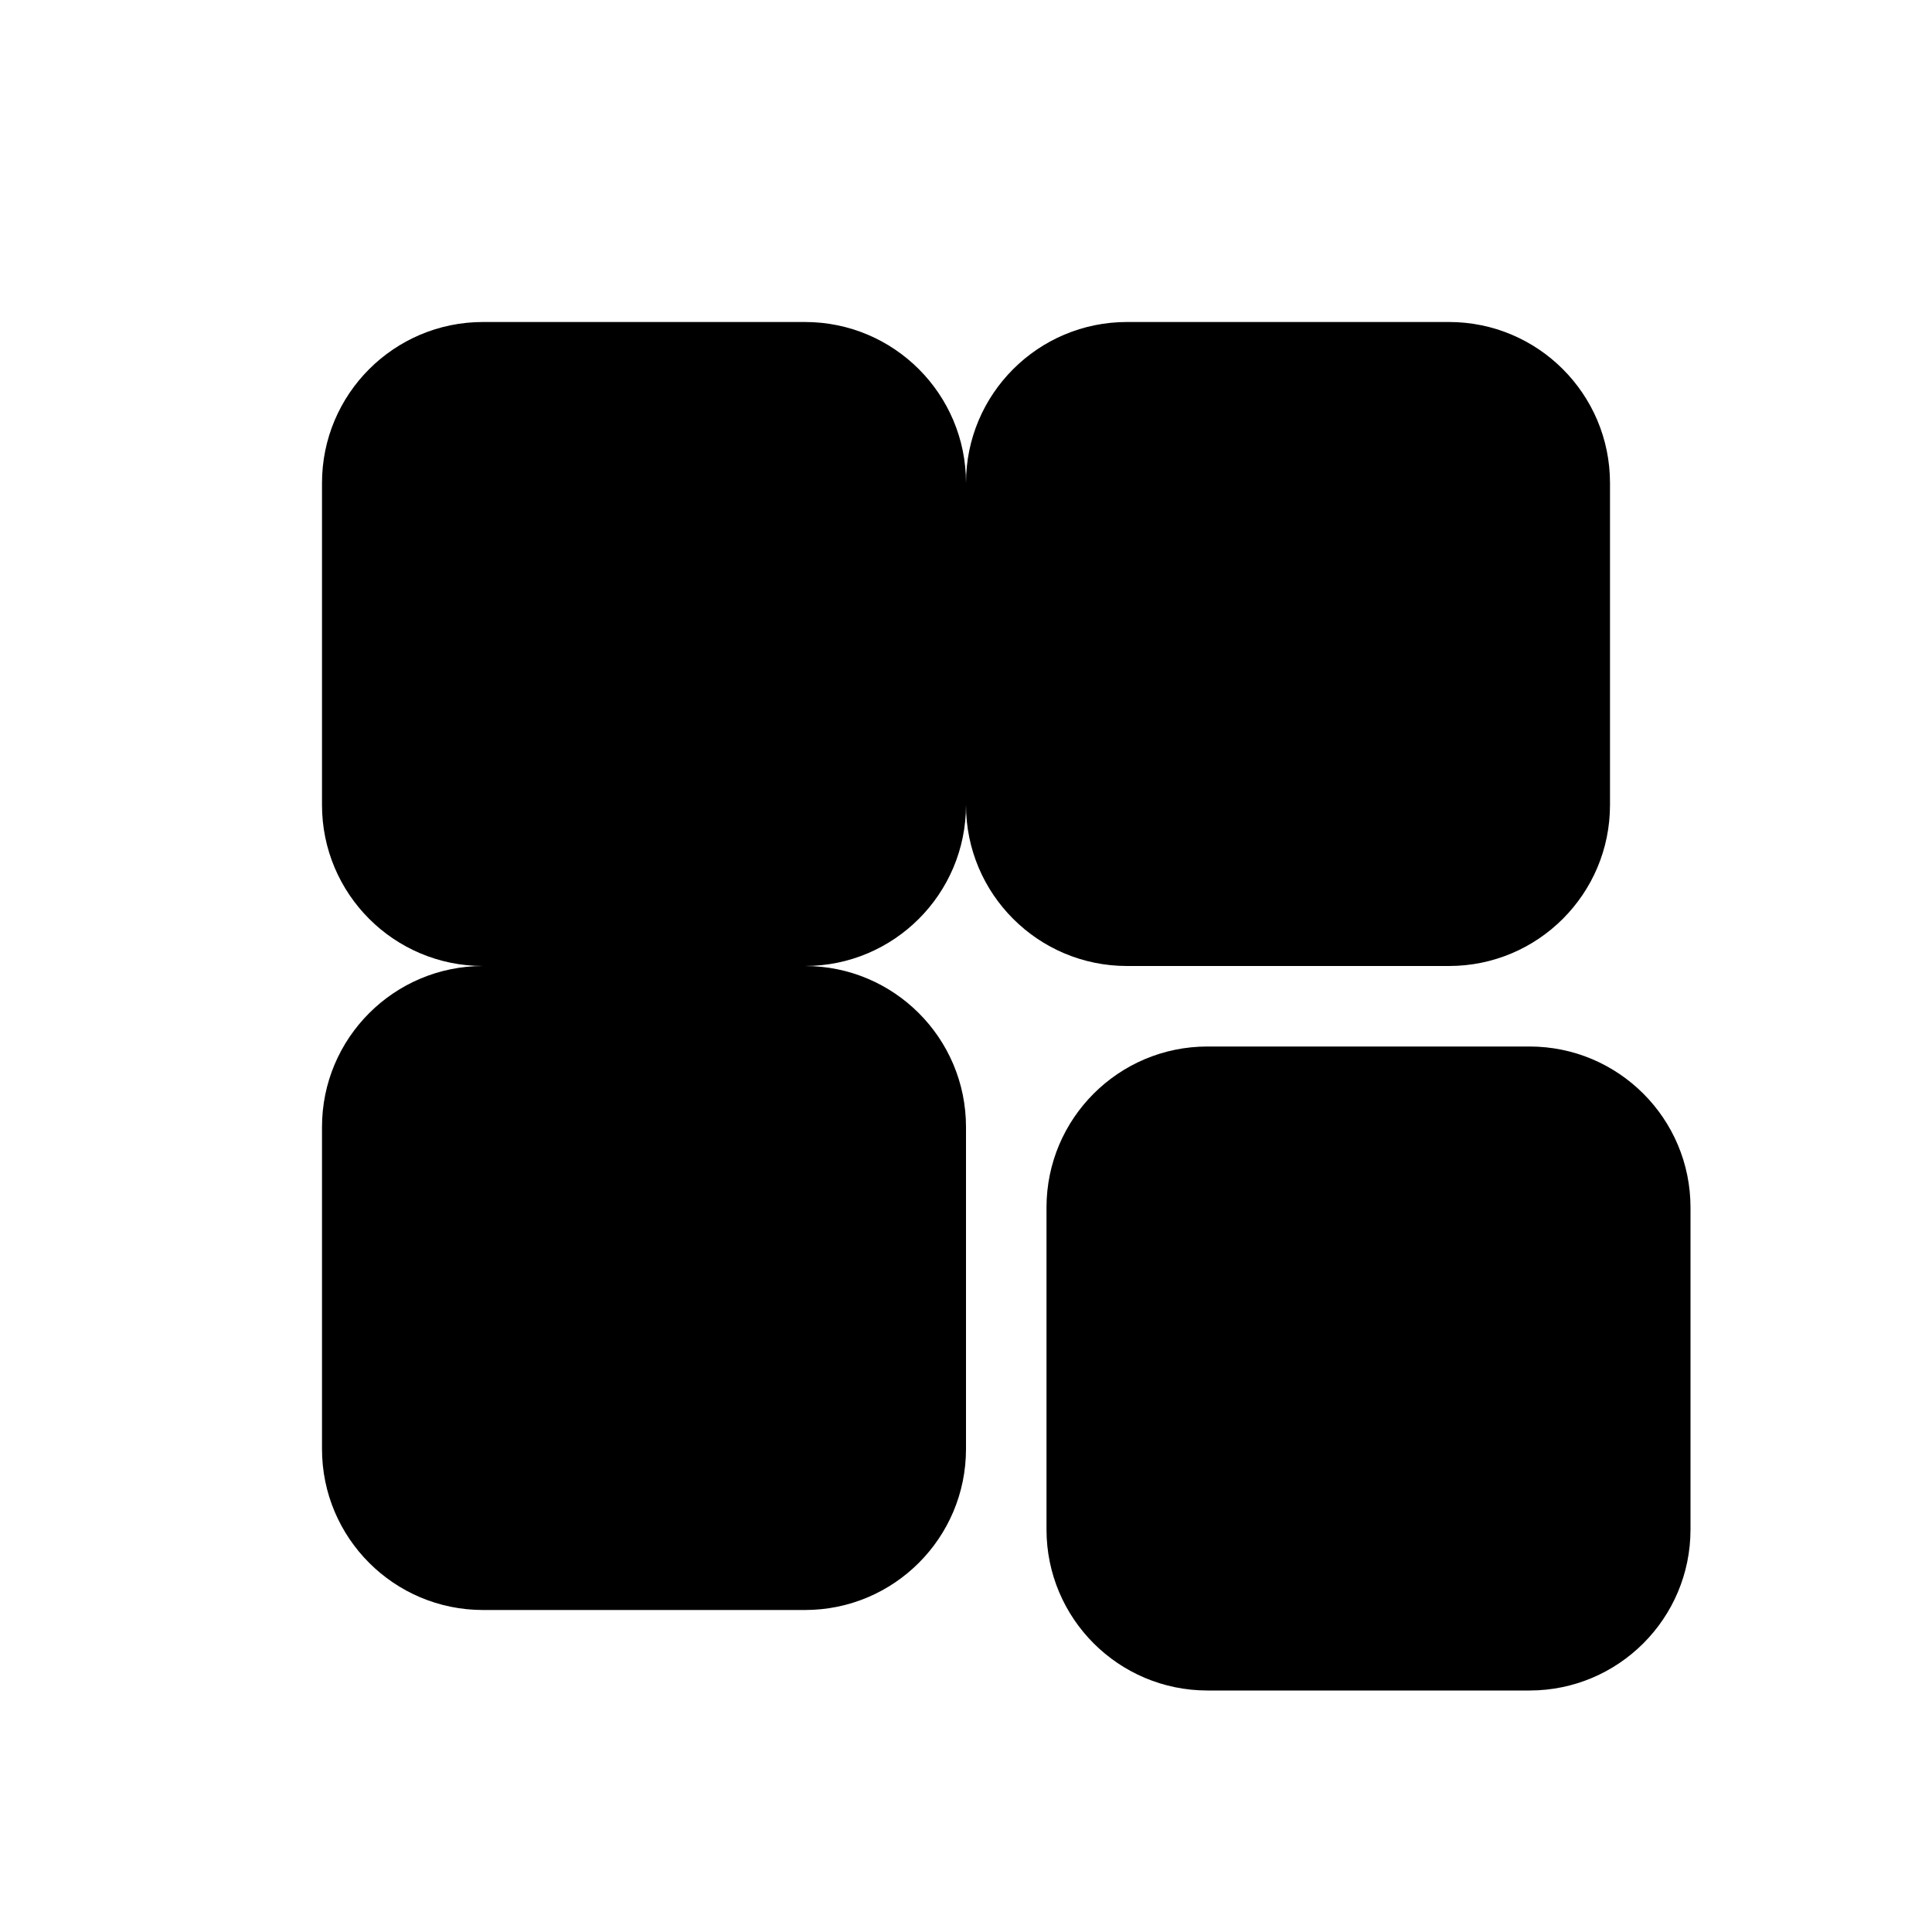
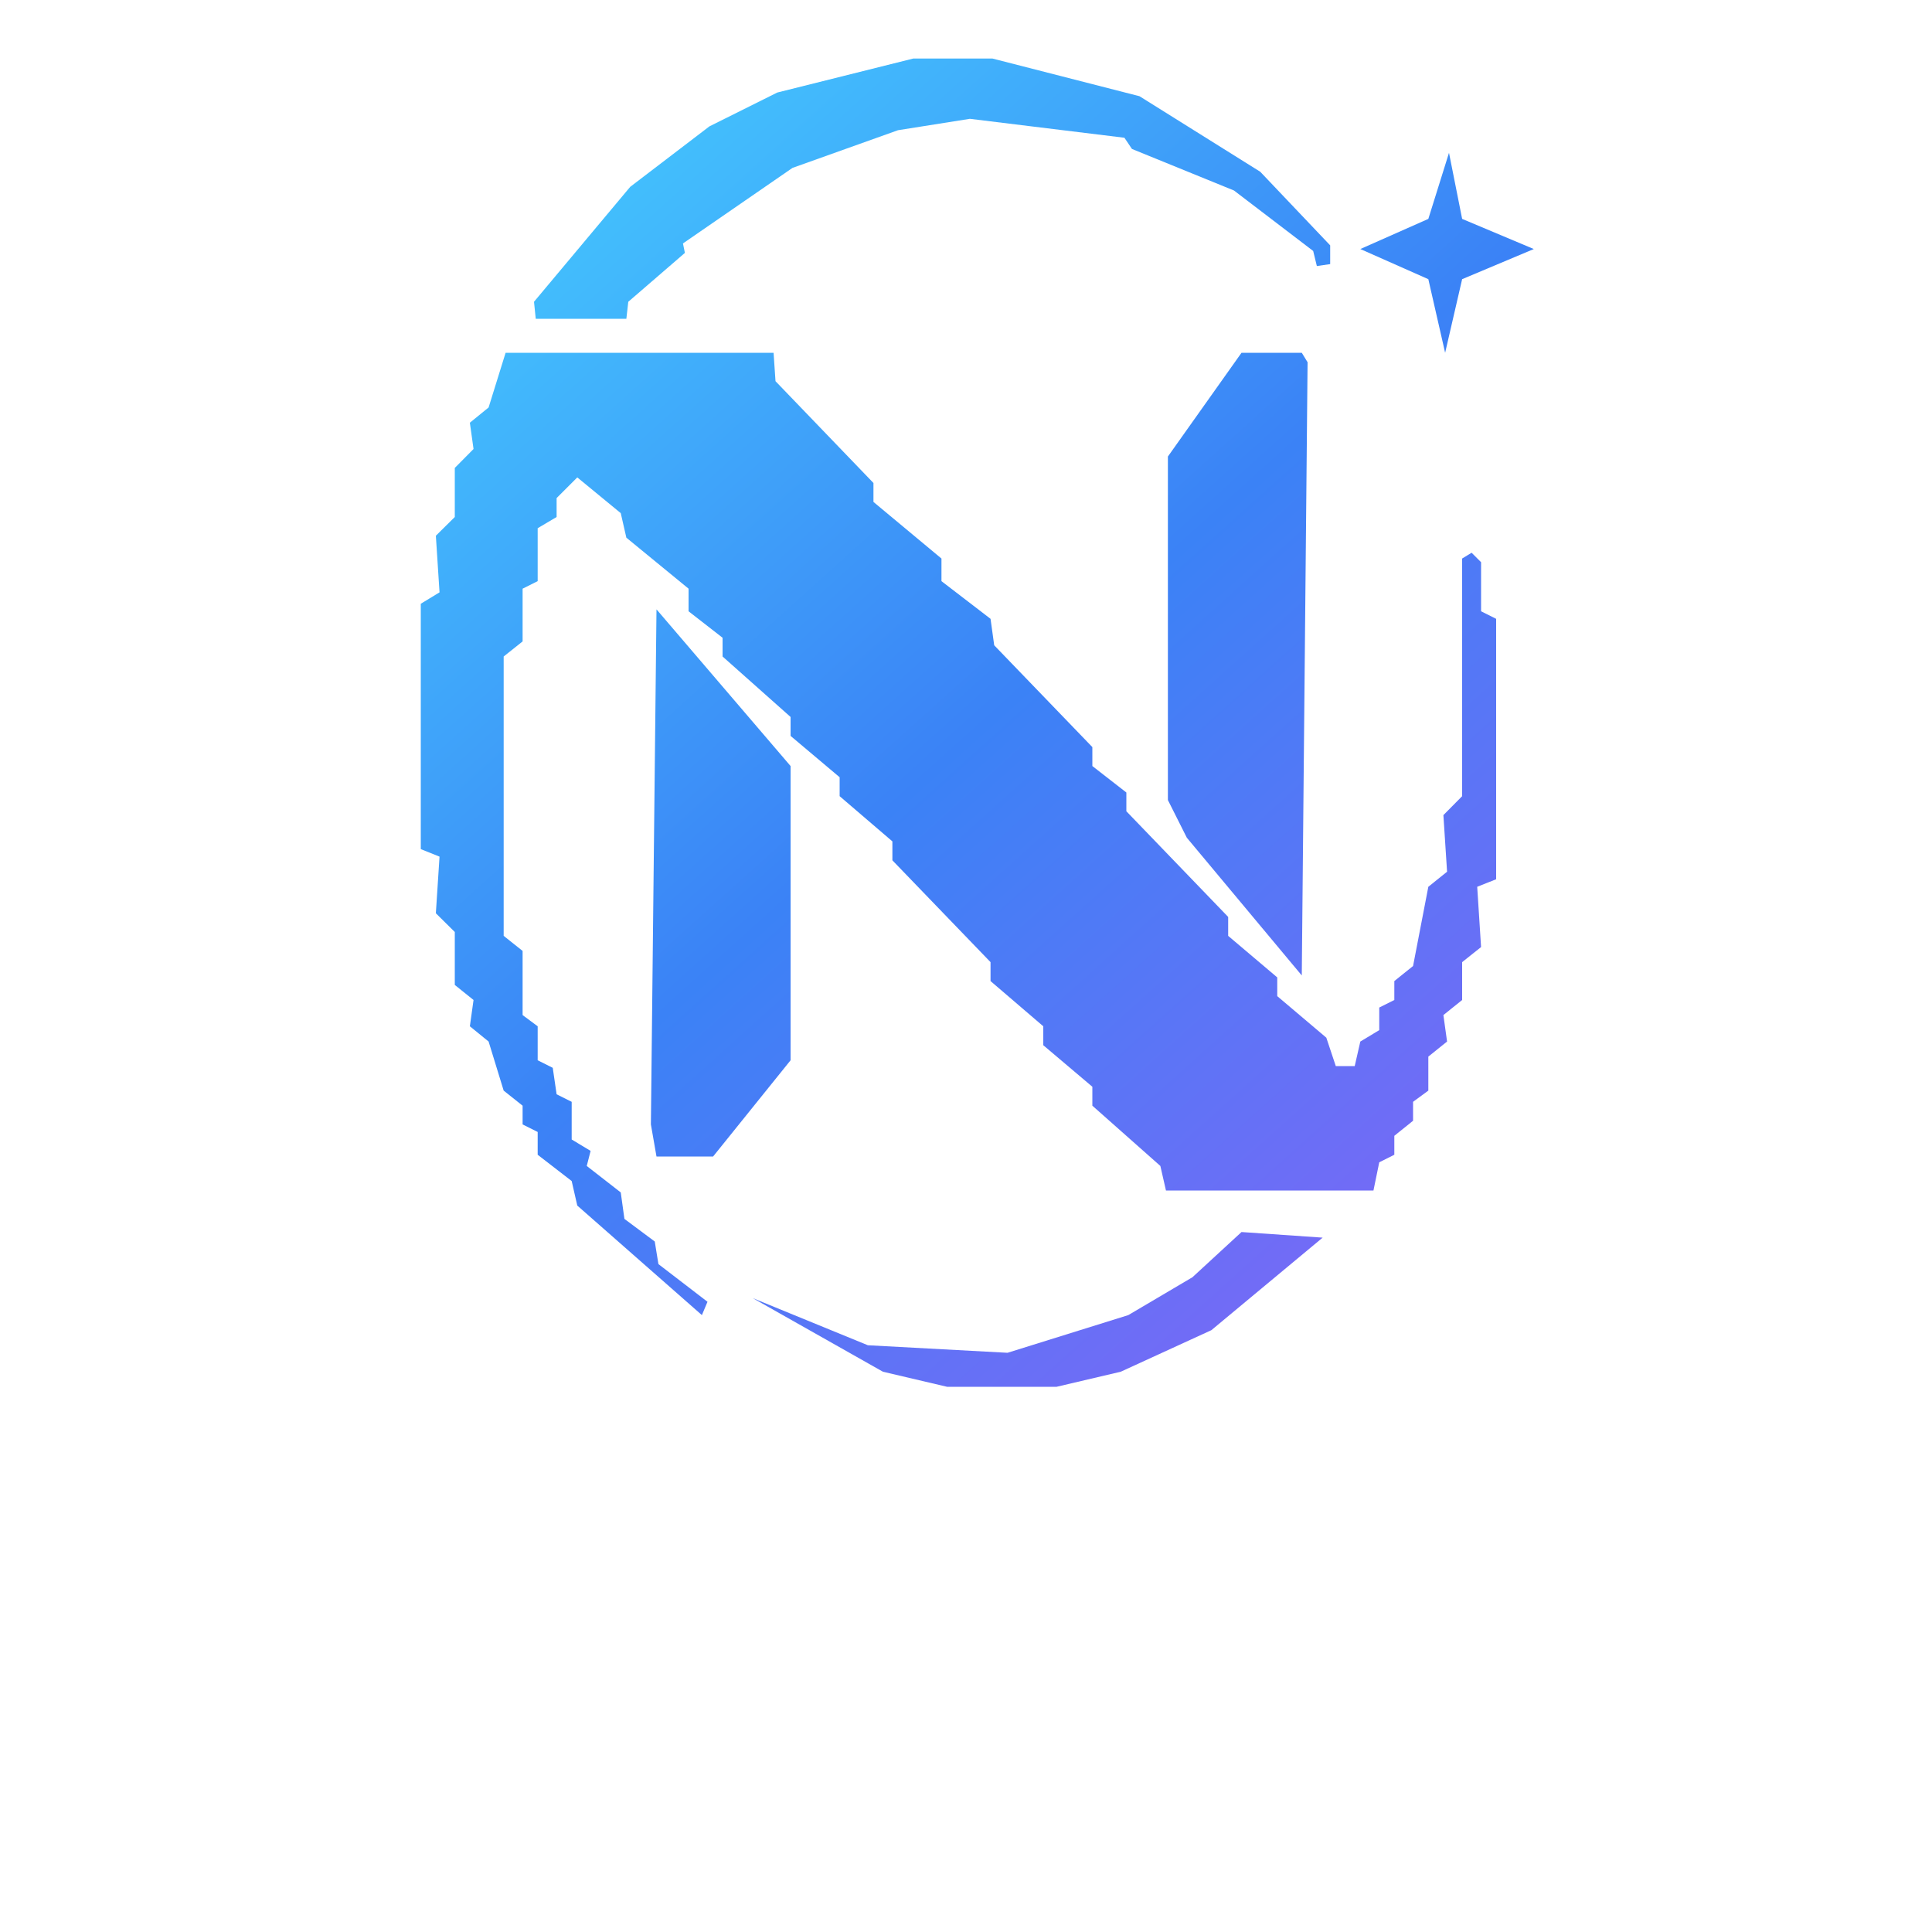
- <svg xmlns="http://www.w3.org/2000/svg" viewBox="0 0 24 24" role="img" aria-label="Novolis">
-   <path fill="currentColor" d="M6 4h4a2 2 0 0 1 2 2v4a2 2 0 0 1-2 2H6a2 2 0 0 1-2-2V6a2 2 0 0 1 2-2z" />
-   <path fill="currentColor" d="M14 4h4a2 2 0 0 1 2 2v4a2 2 0 0 1-2 2h-4a2 2 0 0 1-2-2V6a2 2 0 0 1 2-2z" />
-   <path fill="currentColor" d="M6 12h4a2 2 0 0 1 2 2v4a2 2 0 0 1-2 2H6a2 2 0 0 1-2-2v-4a2 2 0 0 1 2-2z" />
-   <path fill="currentColor" d="M15 13h4a2 2 0 0 1 2 2v4a2 2 0 0 1-2 2h-4a2 2 0 0 1-2-2v-4a2 2 0 0 1 2-2z" />
+ <svg xmlns="http://www.w3.org/2000/svg" viewBox="0 0 100 100" role="img" aria-label="Novolis">
+   <defs>
+     <linearGradient id="g" x1="14" y1="10" x2="86" y2="90" gradientUnits="userSpaceOnUse">
+       <stop offset="0" stop-color="#45d4ff" />
+       <stop offset="0.42" stop-color="#3b82f6" />
+       <stop offset="1" stop-color="#a855f7" />
+     </linearGradient>
+   </defs>
+   <path fill="url(#g)" d="M32.42,16.50L27.73,16.50L27.64,15.62L32.62,9.67L36.72,6.54L40.23,4.79L47.27,3.03L51.37,3.03L58.98,4.98L65.23,8.89L68.85,12.70L68.85,13.67L68.16,13.77L67.97,12.99L63.87,9.86L58.59,7.71L58.20,7.13L50.20,6.15L46.48,6.74L41.02,8.69L35.35,12.60L35.45,13.09L32.52,15.62L32.42,16.50Z" />
+   <path fill="url(#g)" d="M54.69,71.78L49.02,71.78L45.70,71.00L38.96,67.19L44.92,69.63L52.15,70.02L58.40,68.07L61.72,66.11L64.26,63.77L68.46,64.06L62.70,68.85L58.01,71.00L54.69,71.78Z" />
+   <path fill="url(#g)" d="M67.38,50.49L61.43,43.36L60.45,41.41L60.45,23.63L64.26,18.26L67.38,18.26L67.68,18.75L67.38,50.49Z" />
+   <path fill="url(#g)" d="M36.91,59.86L33.98,59.86L33.69,58.20L33.98,31.54L40.92,39.65L40.92,54.88L36.91,59.86Z" />
+   <path fill="url(#g)" d="M36.33,68.07L29.88,62.40L29.59,61.13L27.83,59.77L27.83,58.59L27.05,58.20L27.05,57.23L26.07,56.45L25.29,53.91L24.32,53.12L24.51,51.76L23.54,50.98L23.54,48.24L22.56,47.27L22.75,44.34L21.78,43.95L21.78,31.25L22.75,30.66L22.56,27.73L23.54,26.76L23.54,24.22L24.51,23.24L24.32,21.88L25.29,21.09L26.17,18.26L40.04,18.26L40.14,19.73L45.21,25.00L45.21,25.98L48.73,28.91L48.73,30.08L51.27,32.03L51.46,33.40L56.54,38.67L56.54,39.65L58.30,41.02L58.30,41.99L63.57,47.46L63.57,48.44L66.11,50.59L66.11,51.56L68.65,53.71L69.14,55.18L70.12,55.18L70.41,53.91L71.39,53.32L71.39,52.15L72.17,51.76L72.17,50.78L73.14,50.00L73.93,45.90L74.90,45.12L74.71,42.19L75.68,41.21L75.68,28.91L76.17,28.61L76.66,29.10L76.66,31.64L77.44,32.03L77.44,45.51L76.46,45.90L76.66,49.02L75.68,49.80L75.68,51.76L74.71,52.54L74.90,53.91L73.93,54.69L73.93,56.45L73.14,57.03L73.14,58.01L72.17,58.79L72.17,59.77L71.39,60.16L71.09,61.62L60.35,61.62L60.06,60.35L56.54,57.23L56.54,56.25L54.00,54.10L54.00,53.12L51.27,50.78L51.27,49.80L46.19,44.53L46.19,43.55L43.46,41.21L43.46,40.23L40.92,38.09L40.92,37.11L37.40,33.98L37.40,33.01L35.64,31.64L35.64,30.47L32.42,27.83L32.13,26.56L29.88,24.71L28.81,25.78L28.81,26.76L27.83,27.34L27.83,30.08L27.05,30.47L27.05,33.20L26.07,33.98L26.07,48.44L27.05,49.22L27.05,52.54L27.83,53.12L27.83,54.88L28.61,55.27L28.81,56.64L29.59,57.03L29.59,58.98L30.57,59.57L30.37,60.35L32.13,61.72L32.32,63.09L33.89,64.26L34.08,65.43L36.62,67.38L36.33,68.07Z" />
+   <path fill="url(#g)" d="M74.80,18.26L73.93,14.45L70.41,12.89L73.93,11.33L75.00,7.91L75.68,11.33L79.39,12.89L75.68,14.45L74.80,18.26Z" />
</svg>
